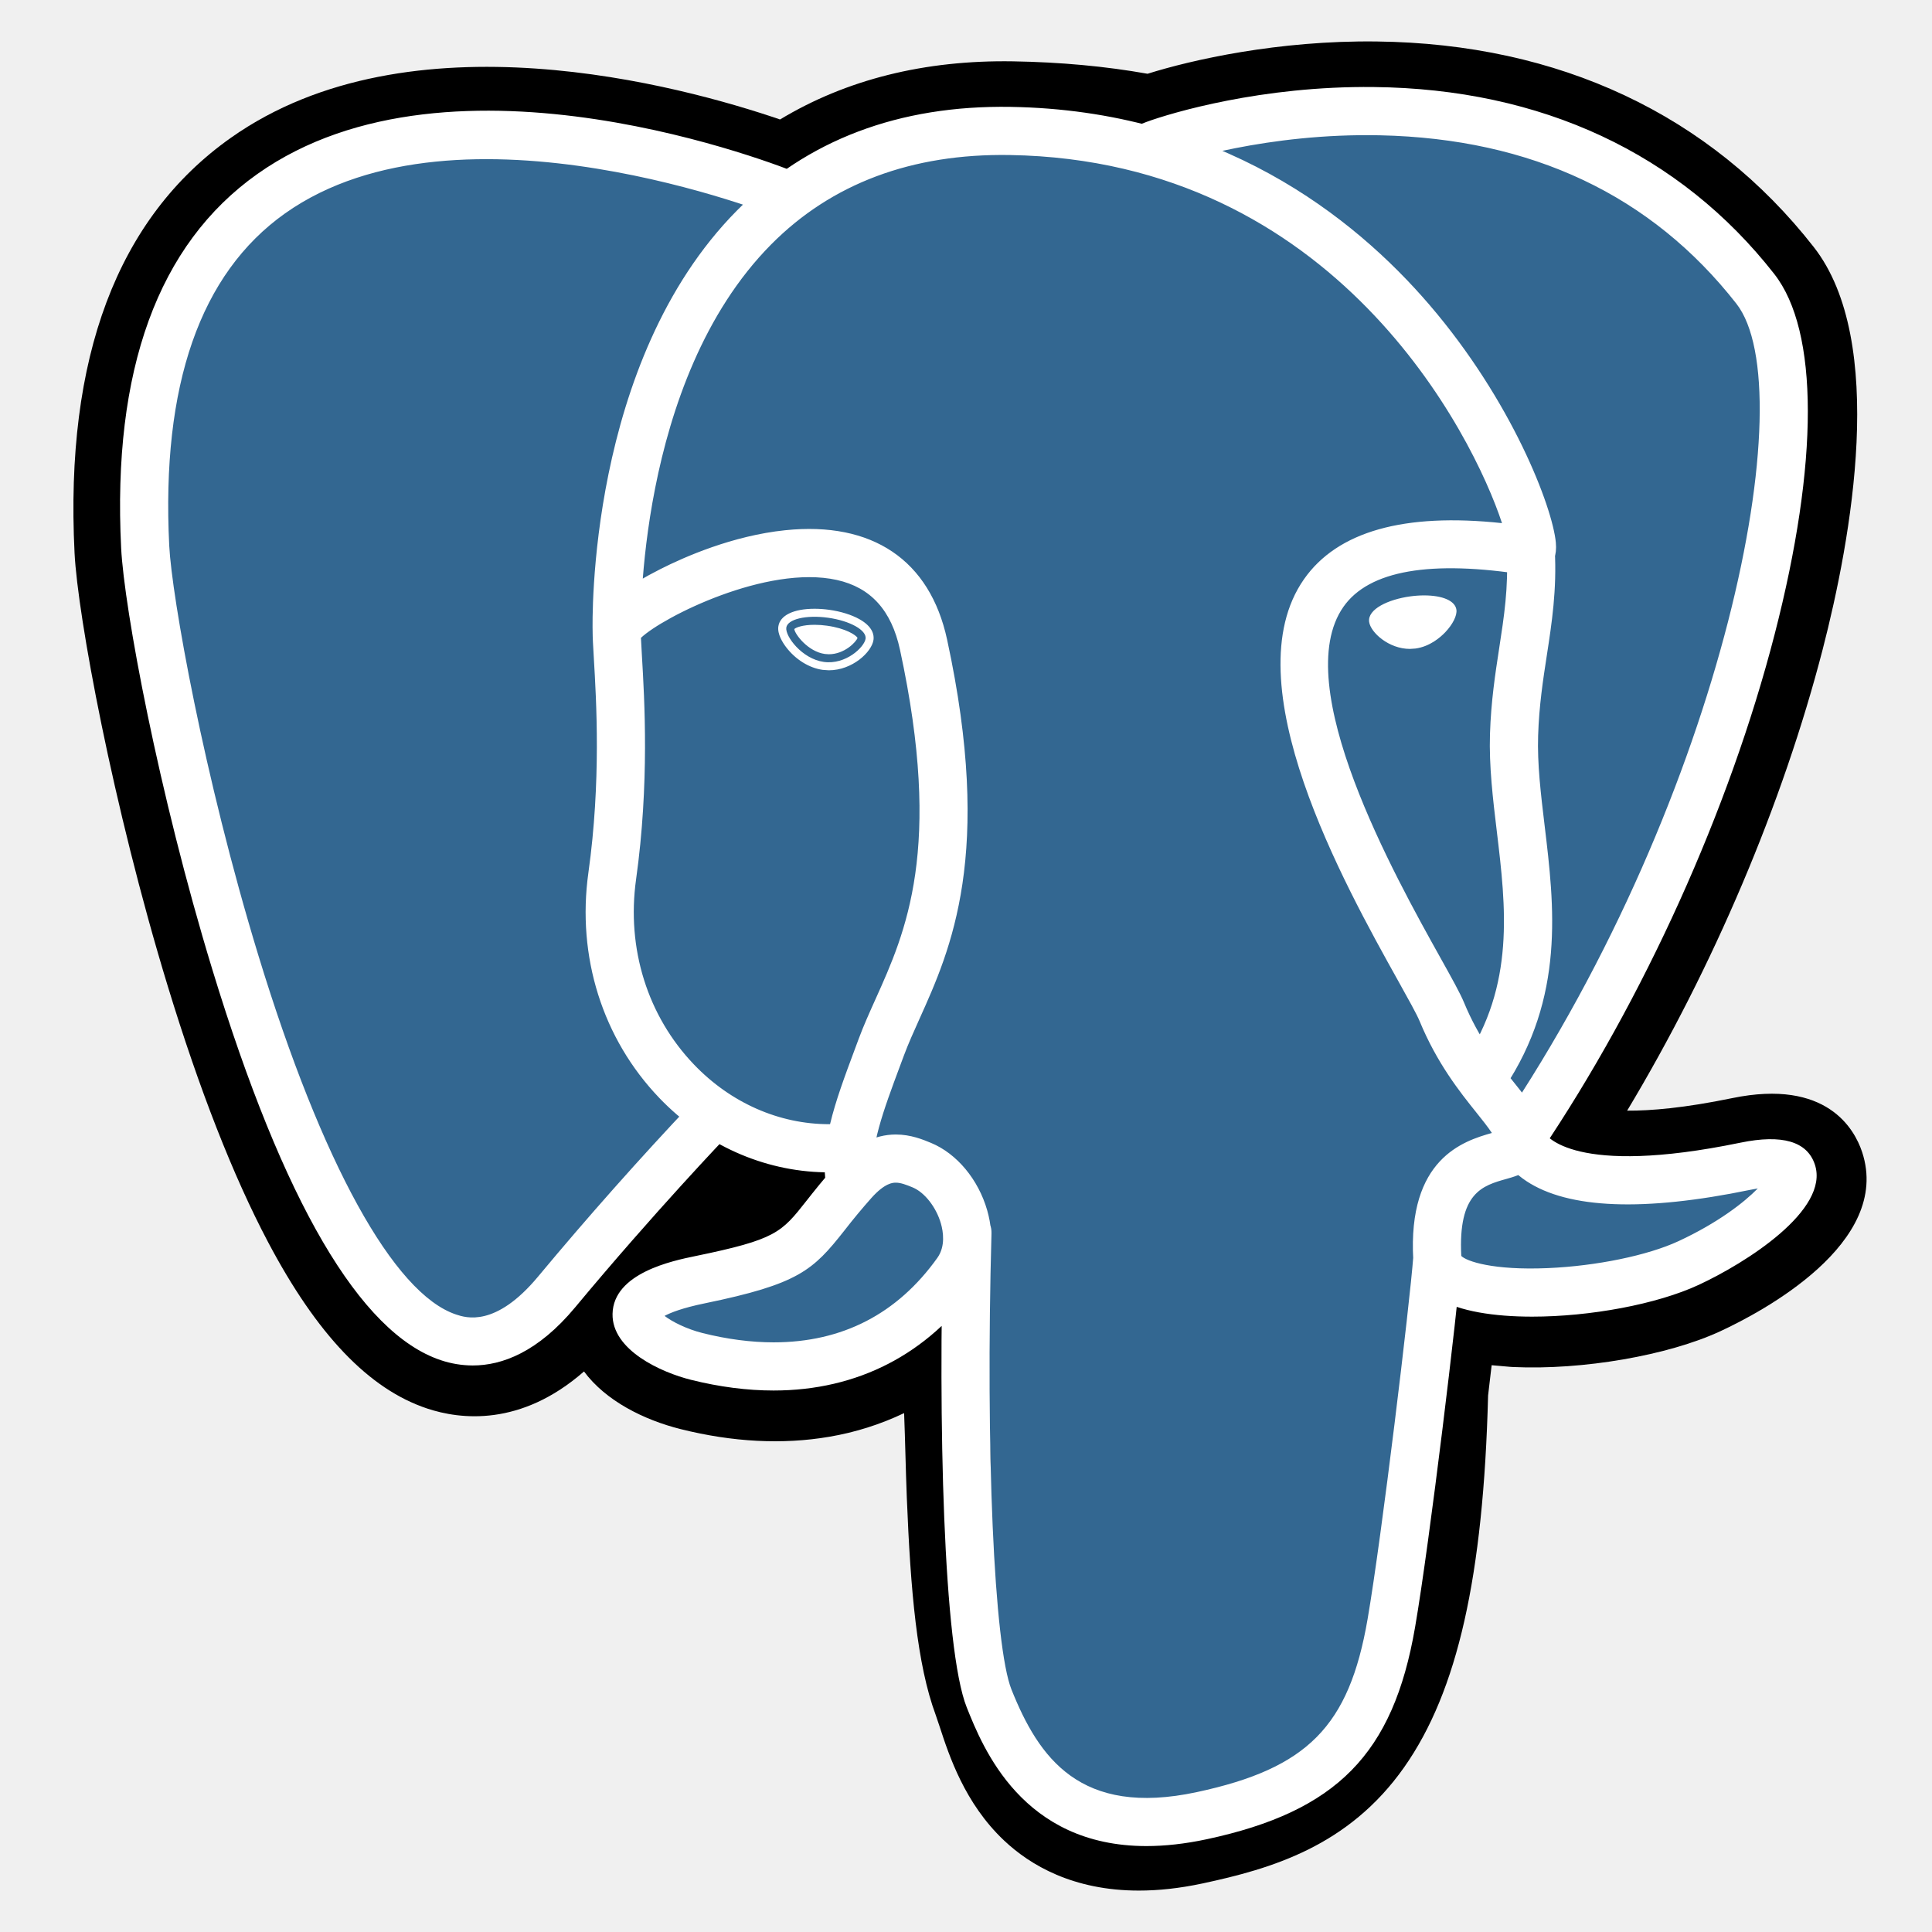
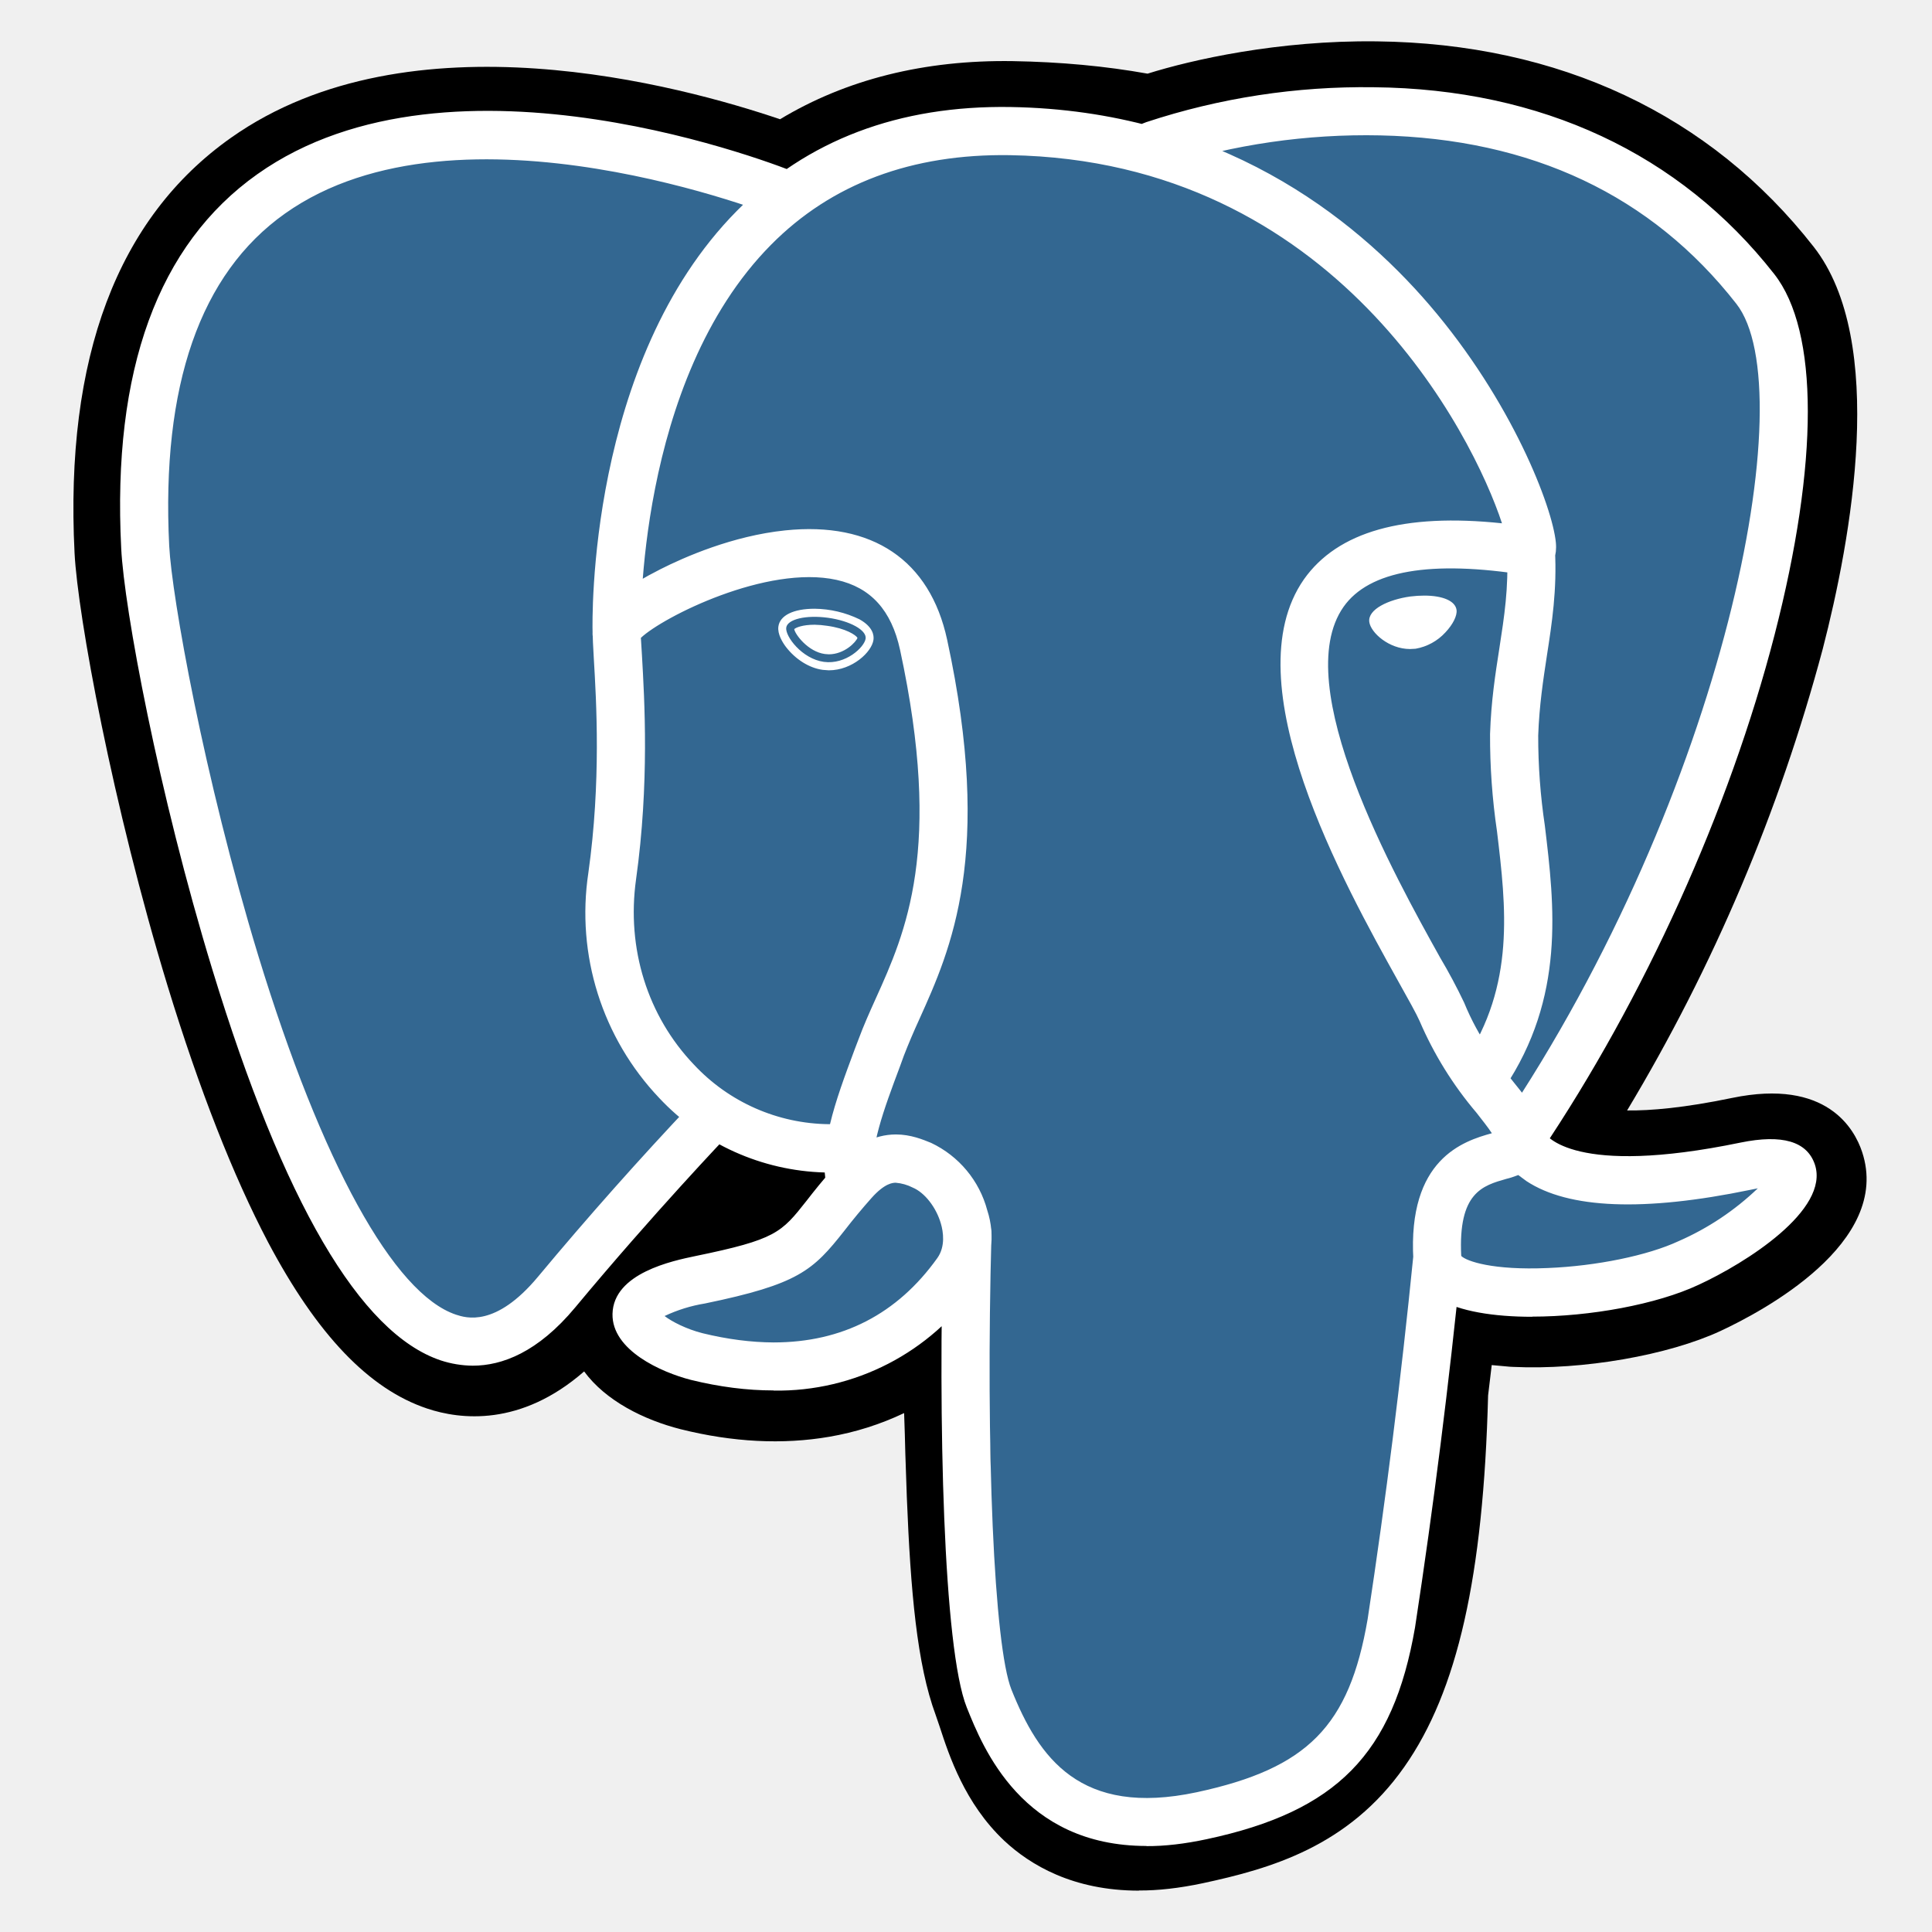
<svg xmlns="http://www.w3.org/2000/svg" viewBox="0 0 128 128">
-   <path d="M93.809 92.112c.785-6.533.55-7.492 5.416-6.433l1.235.108c3.742.17 8.637-.602 11.513-1.938 6.191-2.873 9.861-7.668 3.758-6.409-13.924 2.873-14.881-1.842-14.881-1.842 14.703-21.815 20.849-49.508 15.543-56.287-14.47-18.489-39.517-9.746-39.936-9.52l-.134.025c-2.751-.571-5.83-.912-9.289-.968-6.301-.104-11.082 1.652-14.709 4.402 0 0-44.683-18.409-42.604 23.151.442 8.841 12.672 66.898 27.26 49.362 5.332-6.412 10.484-11.834 10.484-11.834 2.558 1.699 5.622 2.567 8.834 2.255l.249-.212c-.078.796-.044 1.575.099 2.497-3.757 4.199-2.653 4.936-10.166 6.482-7.602 1.566-3.136 4.355-.221 5.084 3.535.884 11.712 2.136 17.238-5.598l-.22.882c1.474 1.18 1.375 8.477 1.583 13.69.209 5.214.558 10.079 1.621 12.948 1.063 2.868 2.317 10.256 12.191 8.14 8.252-1.764 14.561-4.309 15.136-27.985" />
-   <path d="M75.458 125.256c-4.367 0-7.211-1.689-8.938-3.32-2.607-2.46-3.641-5.629-4.259-7.522l-.267-.79c-1.244-3.358-1.666-8.193-1.916-14.419-.038-.935-.064-1.898-.093-2.919-.021-.747-.047-1.684-.085-2.664a18.8 18.8 0 01-4.962 1.568c-3.079.526-6.389.356-9.84-.507-2.435-.609-4.965-1.871-6.407-3.82-4.203 3.681-8.212 3.182-10.396 2.453-3.853-1.285-7.301-4.896-10.542-11.037-2.309-4.375-4.542-10.075-6.638-16.943-3.65-11.96-5.969-24.557-6.175-28.693C4.292 23.698 7.777 14.44 15.296 9.129 27.157.751 45.128 5.678 51.68 7.915c4.402-2.653 9.581-3.944 15.433-3.851 3.143.051 6.136.327 8.916.823 2.9-.912 8.628-2.221 15.185-2.139 12.081.144 22.092 4.852 28.949 13.615 4.894 6.252 2.474 19.381.597 26.651-2.642 10.226-7.271 21.102-12.957 30.57 1.544.011 3.781-.174 6.961-.831 6.274-1.295 8.109 2.069 8.607 3.575 1.995 6.042-6.677 10.608-9.382 11.864-3.466 1.609-9.117 2.589-13.745 2.377l-.202-.013-1.216-.107-.12 1.014-.116.991c-.311 11.999-2.025 19.598-5.552 24.619-3.697 5.264-8.835 6.739-13.361 7.709-1.544.33-2.947.474-4.219.474zm-9.19-43.671c2.819 2.256 3.066 6.501 3.287 14.434.028.99.054 1.927.089 2.802.106 2.65.355 8.855 1.327 11.477.137.371.26.747.39 1.146 1.083 3.316 1.626 4.979 6.309 3.978 3.931-.843 5.952-1.599 7.534-3.851 2.299-3.274 3.585-9.86 3.821-19.575l4.783.116-4.75-.57.14-1.186c.455-3.91.783-6.734 3.396-8.602 2.097-1.498 4.486-1.353 6.389-1.01-2.091-1.58-2.669-3.433-2.823-4.193l-.399-1.965 1.121-1.663c6.457-9.58 11.781-21.354 14.609-32.304 2.906-11.251 2.02-17.226 1.134-18.356-11.729-14.987-32.068-8.799-34.192-8.097l-.359.194-1.8.335-.922-.191c-2.542-.528-5.366-.82-8.393-.869-4.756-.08-8.593 1.044-11.739 3.431l-2.183 1.655-2.533-1.043c-5.412-2.213-21.308-6.662-29.696-.721-4.656 3.298-6.777 9.76-6.305 19.207.156 3.119 2.275 14.926 5.771 26.377 4.831 15.825 9.221 21.082 11.054 21.693.32.108 1.15-.537 1.976-1.529a270.708 270.708 0 0110.694-12.07l2.77-2.915 3.349 2.225c1.35.897 2.839 1.406 4.368 1.502l7.987-6.812-1.157 11.808c-.026.265-.039.626.065 1.296l.348 2.238-1.51 1.688-.174.196 4.388 2.025 1.836-2.301z" />
-   <path fill="#336791" d="M115.731 77.44c-13.925 2.873-14.882-1.842-14.882-1.842 14.703-21.816 20.849-49.51 15.545-56.287C101.924.823 76.875 9.566 76.457 9.793l-.135.024c-2.751-.571-5.83-.911-9.291-.967-6.301-.103-11.08 1.652-14.707 4.402 0 0-44.684-18.408-42.606 23.151.442 8.842 12.672 66.899 27.26 49.363 5.332-6.412 10.483-11.834 10.483-11.834 2.559 1.699 5.622 2.567 8.833 2.255l.25-.212c-.078.796-.042 1.575.1 2.497-3.758 4.199-2.654 4.936-10.167 6.482-7.602 1.566-3.136 4.355-.22 5.084 3.534.884 11.712 2.136 17.237-5.598l-.221.882c1.473 1.18 2.507 7.672 2.334 13.557-.174 5.885-.29 9.926.871 13.082 1.16 3.156 2.316 10.256 12.192 8.14 8.252-1.768 12.528-6.351 13.124-13.995.422-5.435 1.377-4.631 1.438-9.49l.767-2.3c.884-7.367.14-9.743 5.225-8.638l1.235.108c3.742.17 8.639-.602 11.514-1.938 6.19-2.871 9.861-7.667 3.758-6.408z" />
-   <path fill="#fff" d="M75.957 122.307c-8.232 0-10.84-6.519-11.907-9.185-1.562-3.907-1.899-19.069-1.551-31.503a1.59 1.59 0 011.64-1.55 1.594 1.594 0 011.55 1.639c-.401 14.341.168 27.337 1.324 30.229 1.804 4.509 4.54 8.453 12.275 6.796 7.343-1.575 10.093-4.359 11.318-11.46.94-5.449 2.799-20.951 3.028-24.01a1.593 1.593 0 011.71-1.472 1.597 1.597 0 011.472 1.71c-.239 3.185-2.089 18.657-3.065 24.315-1.446 8.387-5.185 12.191-13.794 14.037-1.463.313-2.792.453-4 .454zM31.321 90.466a6.71 6.71 0 01-2.116-.35c-5.347-1.784-10.44-10.492-15.138-25.885-3.576-11.717-5.842-23.947-6.041-27.922-.589-11.784 2.445-20.121 9.02-24.778 13.007-9.216 34.888-.44 35.813-.062a1.596 1.596 0 01-1.207 2.955c-.211-.086-21.193-8.492-32.768-.285-5.622 3.986-8.203 11.392-7.672 22.011.167 3.349 2.284 15.285 5.906 27.149 4.194 13.742 8.967 22.413 13.096 23.79.648.216 2.62.873 5.439-2.517A245.272 245.272 0 0145.88 73.046a1.596 1.596 0 012.304 2.208c-.048.05-4.847 5.067-10.077 11.359-2.477 2.979-4.851 3.853-6.786 3.853zm69.429-13.445a1.596 1.596 0 01-1.322-2.487c14.863-22.055 20.08-48.704 15.612-54.414-5.624-7.186-13.565-10.939-23.604-11.156-7.433-.16-13.341 1.738-14.307 2.069l-.243.099c-.971.305-1.716-.227-1.997-.849a1.6 1.6 0 01.631-2.025c.046-.027.192-.089.429-.176l-.021.006.021-.007c1.641-.601 7.639-2.4 15.068-2.315 11.108.118 20.284 4.401 26.534 12.388 2.957 3.779 2.964 12.485.019 23.887-3.002 11.625-8.651 24.118-15.497 34.277-.306.457-.81.703-1.323.703zm.76 10.21c-2.538 0-4.813-.358-6.175-1.174-1.4-.839-1.667-1.979-1.702-2.584-.382-6.71 3.32-7.878 5.208-8.411-.263-.398-.637-.866-1.024-1.349-1.101-1.376-2.609-3.26-3.771-6.078-.182-.44-.752-1.463-1.412-2.648-3.579-6.418-11.026-19.773-6.242-26.612 2.214-3.165 6.623-4.411 13.119-3.716C97.6 28.837 88.5 10.625 66.907 10.271c-6.494-.108-11.82 1.889-15.822 5.93-8.96 9.049-8.636 25.422-8.631 25.586a1.595 1.595 0 11-3.19.084c-.02-.727-.354-17.909 9.554-27.916C53.455 9.272 59.559 6.96 66.96 7.081c13.814.227 22.706 7.25 27.732 13.101 5.479 6.377 8.165 13.411 8.386 15.759.165 1.746-1.088 2.095-1.341 2.147l-.576.013c-6.375-1.021-10.465-.312-12.156 2.104-3.639 5.201 3.406 17.834 6.414 23.229.768 1.376 1.322 2.371 1.576 2.985.988 2.396 2.277 4.006 3.312 5.3.911 1.138 1.7 2.125 1.982 3.283.131.23 1.99 2.98 13.021.703 2.765-.57 4.423-.083 4.93 1.45.997 3.015-4.597 6.532-7.694 7.97-2.775 1.29-7.204 2.106-11.036 2.106zm-4.696-4.021c.35.353 2.101.962 5.727.806 3.224-.138 6.624-.839 8.664-1.786 2.609-1.212 4.351-2.567 5.253-3.492l-.5.092c-7.053 1.456-12.042 1.262-14.828-.577a6.162 6.162 0 01-.54-.401c-.302.119-.581.197-.78.253-1.58.443-3.214.902-2.996 5.105zm-45.562 8.915c-1.752 0-3.596-.239-5.479-.71-1.951-.488-5.24-1.957-5.19-4.37.057-2.707 3.994-3.519 5.476-3.824 5.354-1.103 5.703-1.545 7.376-3.67.488-.619 1.095-1.39 1.923-2.314 1.229-1.376 2.572-2.073 3.992-2.073.989 0 1.8.335 2.336.558 1.708.708 3.133 2.42 3.719 4.467.529 1.847.276 3.625-.71 5.006-3.237 4.533-7.886 6.93-13.443 6.93zm-7.222-4.943c.481.372 1.445.869 2.518 1.137 1.631.408 3.213.615 4.705.615 4.546 0 8.196-1.882 10.847-5.594.553-.774.387-1.757.239-2.274-.31-1.083-1.08-2.068-1.873-2.397-.43-.178-.787-.314-1.115-.314-.176 0-.712 0-1.614 1.009a41.146 41.146 0 00-1.794 2.162c-2.084 2.646-3.039 3.544-9.239 4.821-1.513.31-2.289.626-2.674.835zm12.269-7.36a1.596 1.596 0 01-1.575-1.354 8.218 8.218 0 01-.08-.799c-4.064-.076-7.985-1.82-10.962-4.926-3.764-3.927-5.477-9.368-4.699-14.927.845-6.037.529-11.366.359-14.229-.047-.796-.081-1.371-.079-1.769.003-.505.013-1.844 4.489-4.113 1.592-.807 4.784-2.215 8.271-2.576 5.777-.597 9.585 1.976 10.725 7.246 3.077 14.228.244 20.521-1.825 25.117-.385.856-.749 1.664-1.04 2.447l-.257.69c-1.093 2.931-2.038 5.463-1.748 7.354a1.595 1.595 0 01-1.335 1.819l-.244.02zM42.464 42.26l.062 1.139c.176 2.974.504 8.508-.384 14.86-.641 4.585.759 9.06 3.843 12.276 2.437 2.542 5.644 3.945 8.94 3.945h.068c.369-1.555.982-3.197 1.642-4.966l.255-.686c.329-.884.714-1.74 1.122-2.646 1.991-4.424 4.47-9.931 1.615-23.132-.565-2.615-1.936-4.128-4.189-4.627-4.628-1.022-11.525 2.459-12.974 3.837zm9.63-.677c-.08.564 1.033 2.07 2.485 2.271 1.449.203 2.689-.975 2.768-1.539.079-.564-1.033-1.186-2.485-1.388-1.451-.202-2.691.092-2.768.656zm2.818 2.826l-.407-.028c-.9-.125-1.81-.692-2.433-1.518-.219-.29-.576-.852-.505-1.354.101-.736.999-1.177 2.4-1.177.313 0 .639.023.967.069.766.106 1.477.327 2.002.62.91.508.977 1.075.936 1.368-.112.813-1.405 2.02-2.96 2.02zm-2.289-2.732c.045.348.907 1.496 2.029 1.651l.261.018c1.036 0 1.81-.815 1.901-1.082-.096-.182-.762-.634-2.025-.81a5.823 5.823 0 00-.821-.059c-.812 0-1.243.183-1.345.282zm43.605-1.245c.079.564-1.033 2.07-2.484 2.272-1.45.202-2.691-.975-2.771-1.539-.076-.564 1.036-1.187 2.486-1.388 1.45-.203 2.689.092 2.769.655zm-2.819 2.56c-1.396 0-2.601-1.086-2.7-1.791-.115-.846 1.278-1.489 2.712-1.688.316-.044.629-.066.93-.066 1.238 0 2.058.363 2.14.949.053.379-.238.964-.739 1.492-.331.347-1.026.948-1.973 1.079l-.37.025zm.943-3.013c-.276 0-.564.021-.856.061-1.441.201-2.301.779-2.259 1.089.048.341.968 1.332 2.173 1.332l.297-.021c.787-.109 1.378-.623 1.66-.919.443-.465.619-.903.598-1.052-.028-.198-.56-.49-1.613-.49zm3.965 32.843a1.594 1.594 0 01-1.324-2.483c3.398-5.075 2.776-10.25 2.175-15.255-.257-2.132-.521-4.337-.453-6.453.07-2.177.347-3.973.614-5.71.317-2.058.617-4.002.493-6.31a1.595 1.595 0 113.186-.172c.142 2.638-.197 4.838-.525 6.967-.253 1.643-.515 3.342-.578 5.327-.061 1.874.178 3.864.431 5.97.64 5.322 1.365 11.354-2.691 17.411a1.596 1.596 0 01-1.328.708z" />
+   <path d="M93.8 92.11c.8-6.53.56-7.49 5.43-6.43l1.23.1c3.74.18 8.64-.6 11.51-1.93 6.2-2.87 9.86-7.67 3.76-6.41-13.92 2.87-14.88-1.84-14.88-1.84 14.7-21.82 20.85-49.51 15.54-56.29C101.92.82 76.88 9.57 76.46 9.8l-.14.03a50 50 0 0 0-9.29-.97c-6.3-.1-11.08 1.65-14.7 4.4 0 0-44.69-18.4-42.6 23.15.43 8.84 12.66 66.9 27.25 49.36 5.33-6.4 10.48-11.83 10.48-11.83a13.5 13.5 0 0 0 8.84 2.25l.25-.2c-.08.79-.05 1.57.1 2.49-3.76 4.2-2.66 4.93-10.17 6.48-7.6 1.57-3.14 4.36-.22 5.08 3.54.89 11.71 2.14 17.24-5.6l-.22.89c1.47 1.18 1.37 8.48 1.58 13.69s.56 10.08 1.62 12.95 2.32 10.25 12.2 8.14c8.24-1.77 14.55-4.31 15.13-27.99" />
+   <path d="M75.46 125.26c-4.37 0-7.21-1.7-8.94-3.32-2.6-2.46-3.64-5.63-4.26-7.53l-.27-.79c-1.24-3.35-1.66-8.19-1.91-14.42l-.1-2.91c-.02-.75-.04-1.69-.08-2.67a19 19 0 0 1-4.96 1.57c-3.08.53-6.4.36-9.84-.5-2.44-.62-4.97-1.88-6.4-3.83-4.21 3.68-8.22 3.19-10.4 2.46-3.86-1.29-7.3-4.9-10.55-11.04-2.3-4.38-4.54-10.08-6.64-16.94-3.65-11.96-5.96-24.56-6.17-28.7C4.29 23.7 7.78 14.44 15.3 9.13 27.16.75 45.13 5.68 51.68 7.9c4.4-2.65 9.58-3.94 15.43-3.85q4.74.08 8.92.83c2.9-.91 8.63-2.22 15.18-2.14 12.09.14 22.1 4.85 28.95 13.61 4.9 6.26 2.48 19.38.6 26.65a119 119 0 0 1-12.96 30.57c1.55.02 3.78-.17 6.96-.83 6.28-1.3 8.11 2.07 8.61 3.58 2 6.04-6.68 10.6-9.38 11.86-3.47 1.61-9.12 2.6-13.75 2.38l-.2-.01-1.21-.11-.12 1.01-.12 1c-.31 12-2.03 19.6-5.55 24.61-3.7 5.27-8.84 6.74-13.36 7.71q-2.32.49-4.22.48m-9.2-43.67c2.83 2.25 3.07 6.5 3.3 14.43l.08 2.8c.11 2.65.36 8.86 1.33 11.48l.4 1.14c1.07 3.32 1.62 4.98 6.3 3.98 3.93-.84 5.95-1.6 7.53-3.85 2.3-3.27 3.59-9.86 3.83-19.57l4.78.11-4.75-.57.14-1.18c.45-3.91.78-6.74 3.4-8.6 2.1-1.5 4.48-1.36 6.38-1.02a7.2 7.2 0 0 1-2.82-4.19l-.4-1.96 1.12-1.67a109 109 0 0 0 14.61-32.3c2.9-11.25 2.02-17.23 1.14-18.36-11.73-14.98-32.07-8.8-34.2-8.1l-.36.2-1.8.34-.92-.2a45 45 0 0 0-8.4-.86c-4.75-.08-8.58 1.04-11.73 3.43l-2.18 1.65-2.54-1.04c-5.4-2.21-21.3-6.66-29.7-.72-4.65 3.3-6.77 9.76-6.3 19.2.16 3.12 2.28 14.93 5.77 26.38 4.83 15.83 9.22 21.08 11.06 21.7.32.1 1.15-.54 1.97-1.53A271 271 0 0 1 44 70.64l2.77-2.92 3.35 2.23c1.35.9 2.84 1.4 4.37 1.5l7.98-6.81-1.15 11.8c-.03.27-.04.63.06 1.3l.35 2.24-1.51 1.69-.18.2 4.4 2.02z" />
+   <path fill="#336791" d="M115.73 77.44c-13.92 2.87-14.88-1.84-14.88-1.84 14.7-21.82 20.85-49.51 15.54-56.29C101.92.82 76.88 9.57 76.46 9.8l-.14.03a50 50 0 0 0-9.29-.97c-6.3-.1-11.08 1.65-14.7 4.4 0 0-44.69-18.4-42.61 23.15.44 8.85 12.67 66.9 27.26 49.37a266 266 0 0 1 10.48-11.84 13.5 13.5 0 0 0 8.83 2.26l.25-.22c-.07.8-.04 1.58.1 2.5-3.75 4.2-2.65 4.94-10.16 6.48-7.6 1.57-3.14 4.36-.22 5.09 3.53.88 11.7 2.13 17.23-5.6l-.22.88c1.48 1.18 2.51 7.67 2.34 13.56-.18 5.88-.3 9.92.87 13.08 1.16 3.16 2.31 10.26 12.19 8.14 8.25-1.77 12.53-6.35 13.12-14 .43-5.43 1.38-4.63 1.44-9.48l.77-2.3c.88-7.37.14-9.75 5.22-8.64l1.24.1c3.74.18 8.64-.6 11.51-1.93 6.2-2.87 9.86-7.67 3.76-6.41" />
+   <path fill="#fff" d="M75.96 122.3c-8.23 0-10.84-6.51-11.91-9.18-1.56-3.9-1.9-19.07-1.55-31.5a1.6 1.6 0 0 1 1.64-1.55 1.6 1.6 0 0 1 1.55 1.64c-.4 14.34.17 27.34 1.32 30.23 1.8 4.5 4.54 8.45 12.28 6.8 7.34-1.58 10.1-4.37 11.32-11.47a468 468 0 0 0 3.02-24 1.6 1.6 0 0 1 1.71-1.48 1.6 1.6 0 0 1 1.48 1.71 472 472 0 0 1-3.07 24.32c-1.45 8.38-5.18 12.19-13.8 14.03q-2.19.47-4 .46M31.32 90.48a7 7 0 0 1-2.12-.35c-5.34-1.79-10.43-10.5-15.13-25.89-3.58-11.72-5.85-23.95-6.04-27.92-.6-11.79 2.44-20.12 9.02-24.78 13-9.21 34.88-.44 35.8-.06a1.6 1.6 0 0 1-1.2 2.95c-.2-.08-21.2-8.49-32.77-.28-5.62 3.98-8.2 11.4-7.67 22.01.17 3.35 2.29 15.29 5.9 27.15 4.2 13.74 8.98 22.41 13.1 23.79.65.21 2.62.87 5.44-2.52a245 245 0 0 1 10.23-11.52 1.6 1.6 0 0 1 2.3 2.2c-.04.05-4.84 5.07-10.07 11.36-2.48 2.98-4.85 3.86-6.79 3.86m69.43-13.45a1.6 1.6 0 0 1-1.32-2.49c14.86-22.05 20.08-48.7 15.61-54.41-5.62-7.19-13.57-10.94-23.6-11.16a44 44 0 0 0-14.31 2.07l-.24.1a1.6 1.6 0 0 1-2-.85 1.6 1.6 0 0 1 .63-2.02q.08-.05.43-.18h-.02.02a46 46 0 0 1 15.07-2.31c11.1.11 20.28 4.4 26.53 12.38 2.96 3.78 2.96 12.49.02 23.9-3 11.62-8.65 24.1-15.5 34.27-.3.45-.8.7-1.32.7m.76 10.21c-2.54 0-4.81-.36-6.17-1.17a3.2 3.2 0 0 1-1.7-2.59c-.39-6.7 3.31-7.88 5.2-8.4-.26-.4-.64-.87-1.02-1.36a24 24 0 0 1-3.77-6.08c-.19-.44-.76-1.46-1.42-2.64-3.57-6.42-11.02-19.78-6.24-26.62q3.35-4.74 13.12-3.71c-1.91-5.82-11.01-24.03-32.6-24.39-6.5-.1-11.82 1.89-15.82 5.93-8.97 9.05-8.64 25.42-8.64 25.59a1.6 1.6 0 1 1-3.19.08c-.02-.73-.35-17.9 9.56-27.91 4.63-4.69 10.74-7 18.14-6.88 13.81.23 22.7 7.25 27.73 13.1 5.48 6.38 8.17 13.41 8.39 15.76.16 1.75-1.09 2.1-1.34 2.15l-.58.01c-6.37-1.02-10.46-.31-12.15 2.1-3.64 5.2 3.4 17.84 6.4 23.23A37 37 0 0 1 97 66.42c.98 2.4 2.27 4 3.3 5.3.92 1.14 1.7 2.12 1.99 3.28.13.23 1.99 2.98 13.02.7q4.15-.85 4.93 1.45c1 3.02-4.6 6.54-7.7 7.97-2.77 1.3-7.2 2.11-11.03 2.11m-4.7-4.02c.35.35 2.1.96 5.73.8 3.23-.13 6.63-.83 8.67-1.78a18 18 0 0 0 5.25-3.5l-.5.1c-7.05 1.46-12.04 1.26-14.83-.58l-.54-.4q-.47.18-.78.25c-1.58.45-3.21.9-3 5.11m-45.56 8.91q-2.64 0-5.48-.7c-1.95-.5-5.24-1.96-5.19-4.37.06-2.71 4-3.52 5.48-3.83 5.35-1.1 5.7-1.54 7.38-3.67.48-.62 1.09-1.39 1.92-2.31q1.85-2.07 3.99-2.08c.99 0 1.8.34 2.34.56a6.9 6.9 0 0 1 3.72 4.47 5.7 5.7 0 0 1-.71 5 16 16 0 0 1-13.45 6.94m-7.22-4.94c.48.37 1.45.87 2.52 1.14q2.46.6 4.7.61c4.55 0 8.2-1.88 10.85-5.59.55-.77.39-1.76.24-2.27-.31-1.09-1.08-2.07-1.87-2.4a3 3 0 0 0-1.12-.32c-.17 0-.71 0-1.61 1.01a41 41 0 0 0-1.8 2.17c-2.08 2.64-3.04 3.54-9.24 4.82a10 10 0 0 0-2.67.83m12.27-7.36a1.6 1.6 0 0 1-1.58-1.35l-.08-.8a15.6 15.6 0 0 1-10.96-4.93 17.8 17.8 0 0 1-4.7-14.92c.85-6.04.53-11.37.36-14.23q-.07-1.18-.08-1.77c0-.5.02-1.85 4.5-4.12 1.58-.8 4.78-2.21 8.26-2.57 5.78-.6 9.59 1.97 10.73 7.24 3.08 14.23.24 20.53-1.83 25.12q-.59 1.29-1.04 2.45l-.25.69c-1.1 2.93-2.04 5.46-1.75 7.35a1.6 1.6 0 0 1-1.34 1.82zM42.46 42.26l.07 1.14c.17 2.97.5 8.5-.39 14.86-.64 4.58.76 9.06 3.84 12.28a12.4 12.4 0 0 0 8.95 3.94h.06c.37-1.56.98-3.2 1.64-4.97l.26-.68c.33-.89.71-1.74 1.12-2.65 2-4.42 4.47-9.93 1.62-23.13-.57-2.62-1.94-4.13-4.2-4.63-4.62-1.02-11.52 2.46-12.97 3.84m9.63-.68c-.08.57 1.04 2.07 2.49 2.27s2.69-.97 2.77-1.54c.08-.56-1.04-1.18-2.49-1.38s-2.69.09-2.77.65m2.82 2.83-.4-.03c-.9-.12-1.81-.7-2.44-1.52-.22-.29-.57-.85-.5-1.35.1-.74 1-1.18 2.4-1.18a7 7 0 0 1 2.97.7c.9.5.97 1.07.93 1.36-.11.81-1.4 2.02-2.96 2.02m-2.29-2.73c.05.34.91 1.5 2.03 1.65l.26.02c1.04 0 1.81-.82 1.9-1.09-.1-.18-.76-.63-2.02-.8a6 6 0 0 0-.82-.07c-.81 0-1.24.19-1.35.29m43.6-1.25c.09.57-1.03 2.07-2.48 2.27s-2.69-.97-2.77-1.54c-.07-.56 1.04-1.18 2.49-1.38s2.69.09 2.77.65M93.42 43c-1.4 0-2.6-1.08-2.7-1.79-.12-.84 1.28-1.49 2.71-1.69q.48-.06.93-.06c1.24 0 2.06.36 2.14.95.05.38-.24.96-.74 1.49a3.5 3.5 0 0 1-1.97 1.08zm.94-3.01q-.41 0-.85.06c-1.45.2-2.3.78-2.26 1.09.04.34.96 1.33 2.17 1.33l.3-.02c.78-.1 1.37-.62 1.66-.92.44-.46.62-.9.6-1.05-.03-.2-.57-.5-1.62-.5m3.97 32.84A1.6 1.6 0 0 1 97 70.34c3.4-5.08 2.78-10.25 2.18-15.26a43 43 0 0 1-.46-6.45c.07-2.18.35-3.97.62-5.7.32-2.07.62-4.01.5-6.32a1.6 1.6 0 1 1 3.18-.17c.14 2.64-.2 4.84-.53 6.97-.25 1.64-.51 3.34-.58 5.32a40 40 0 0 0 .44 5.97c.64 5.32 1.36 11.36-2.7 17.41a1.6 1.6 0 0 1-1.32.71" />
</svg>
